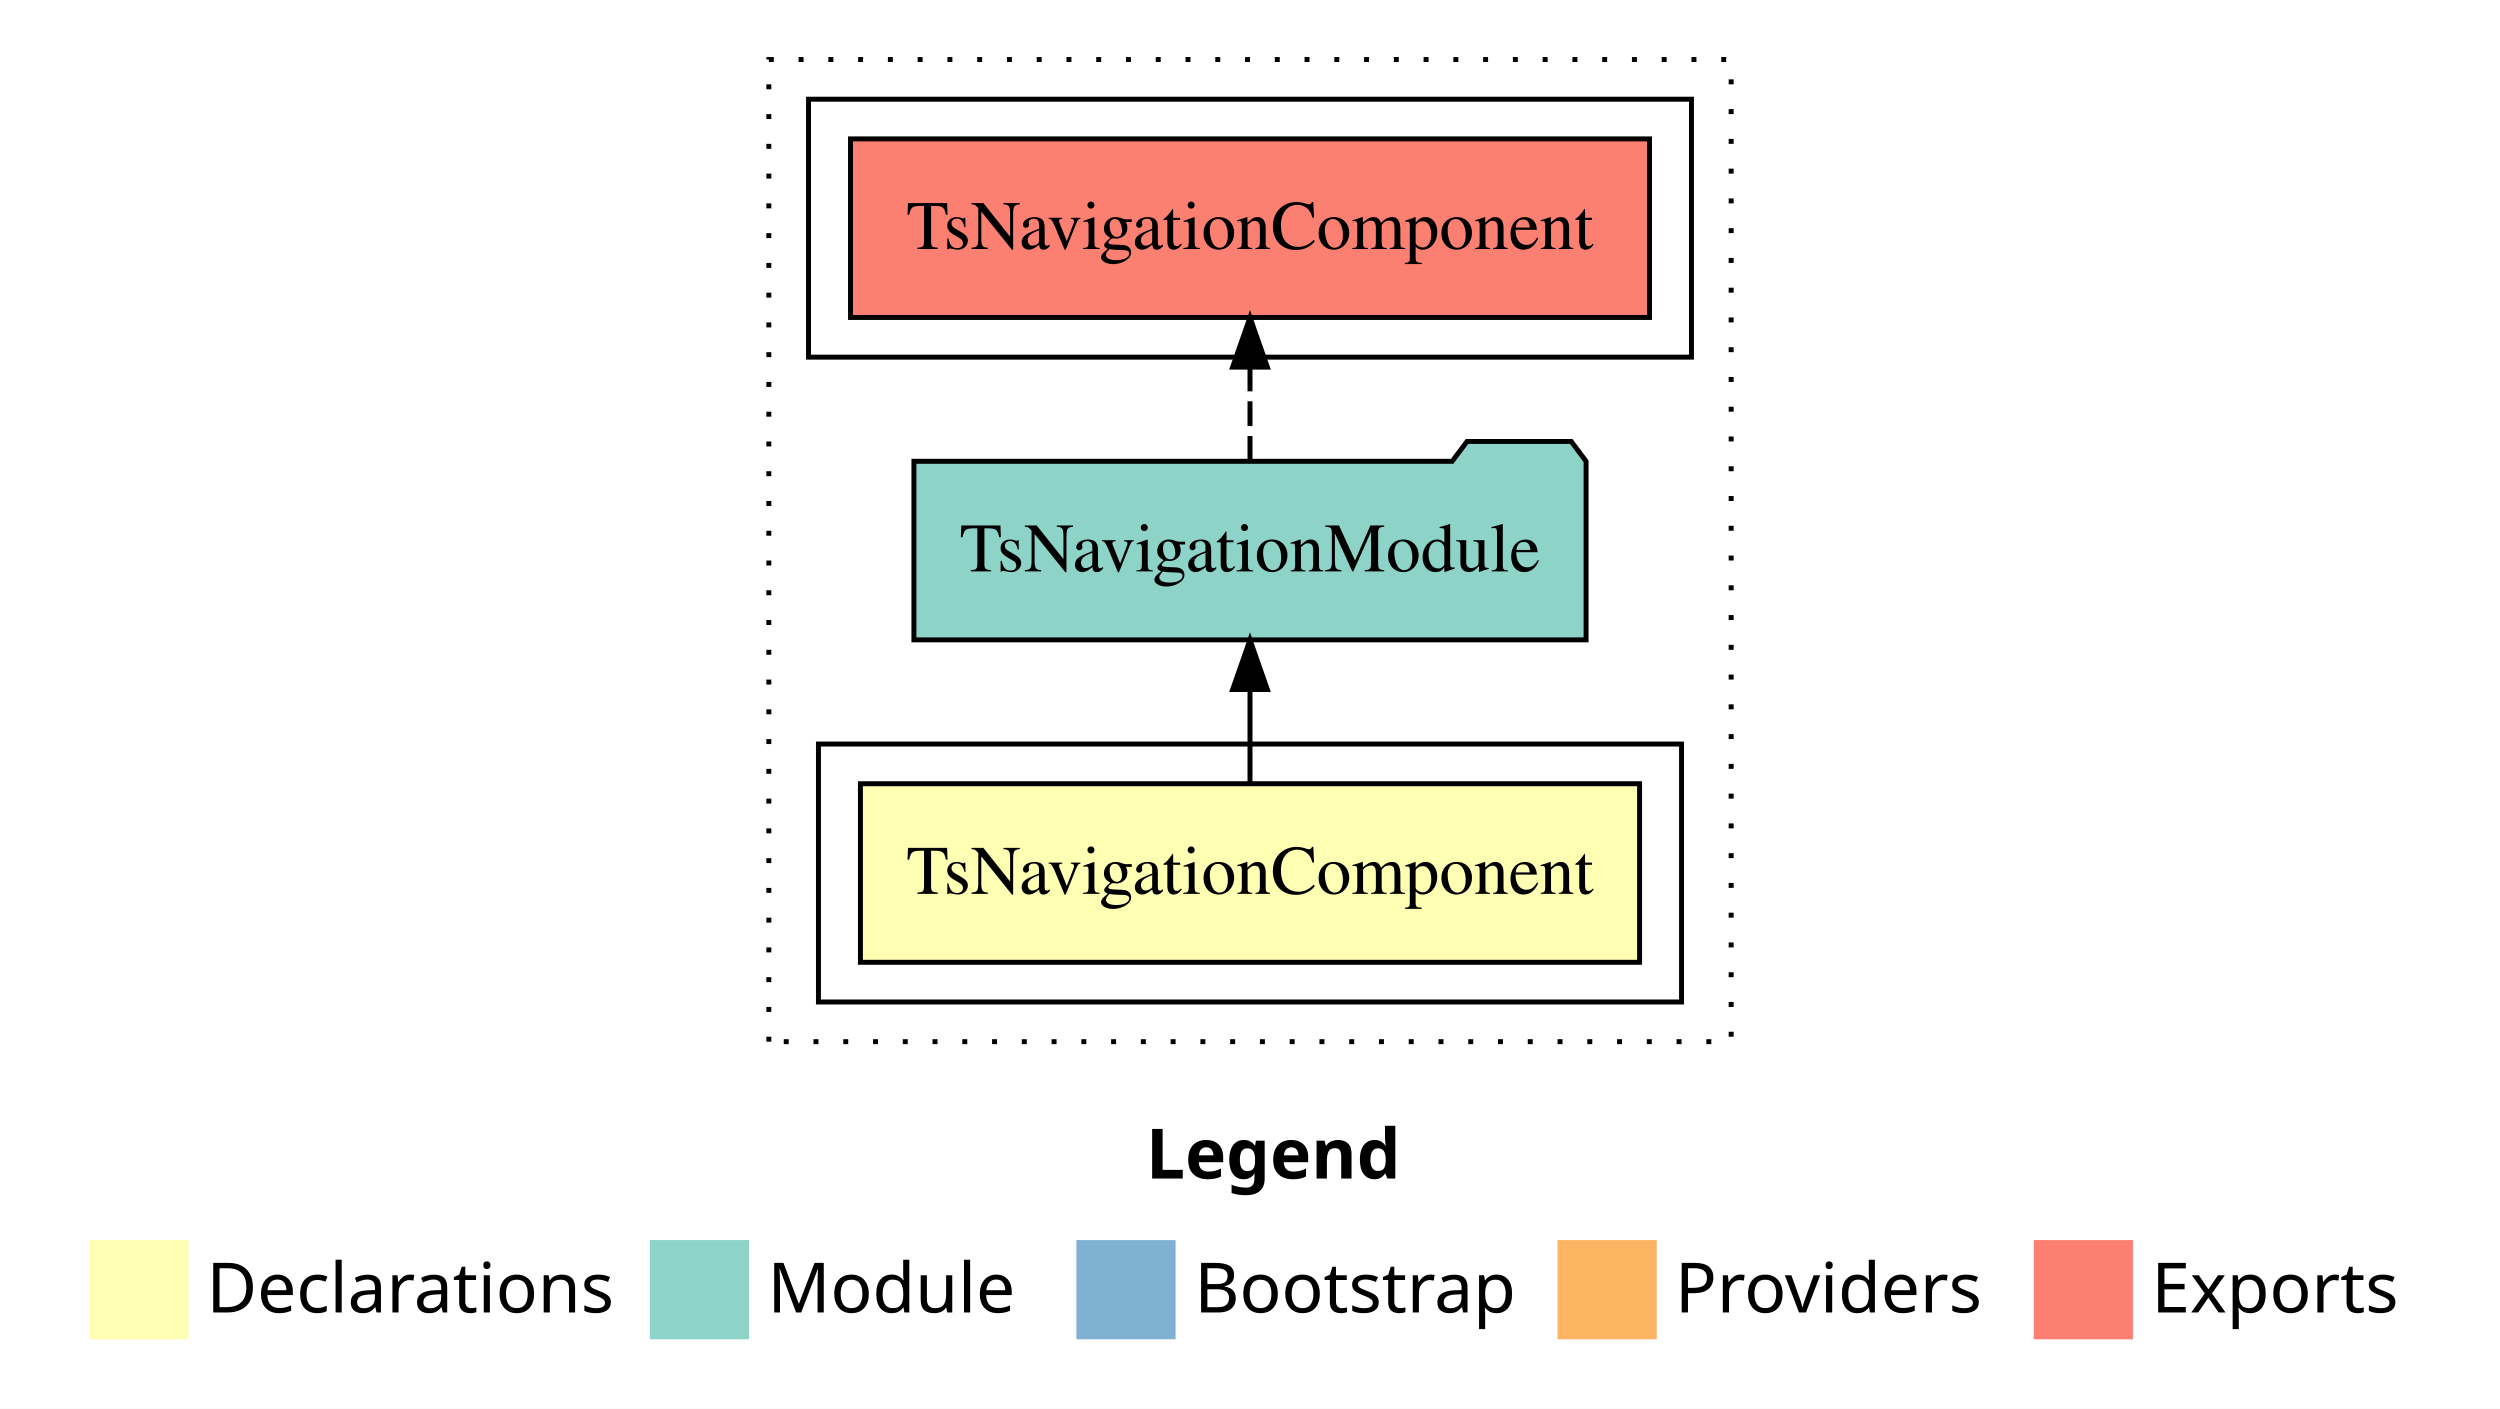
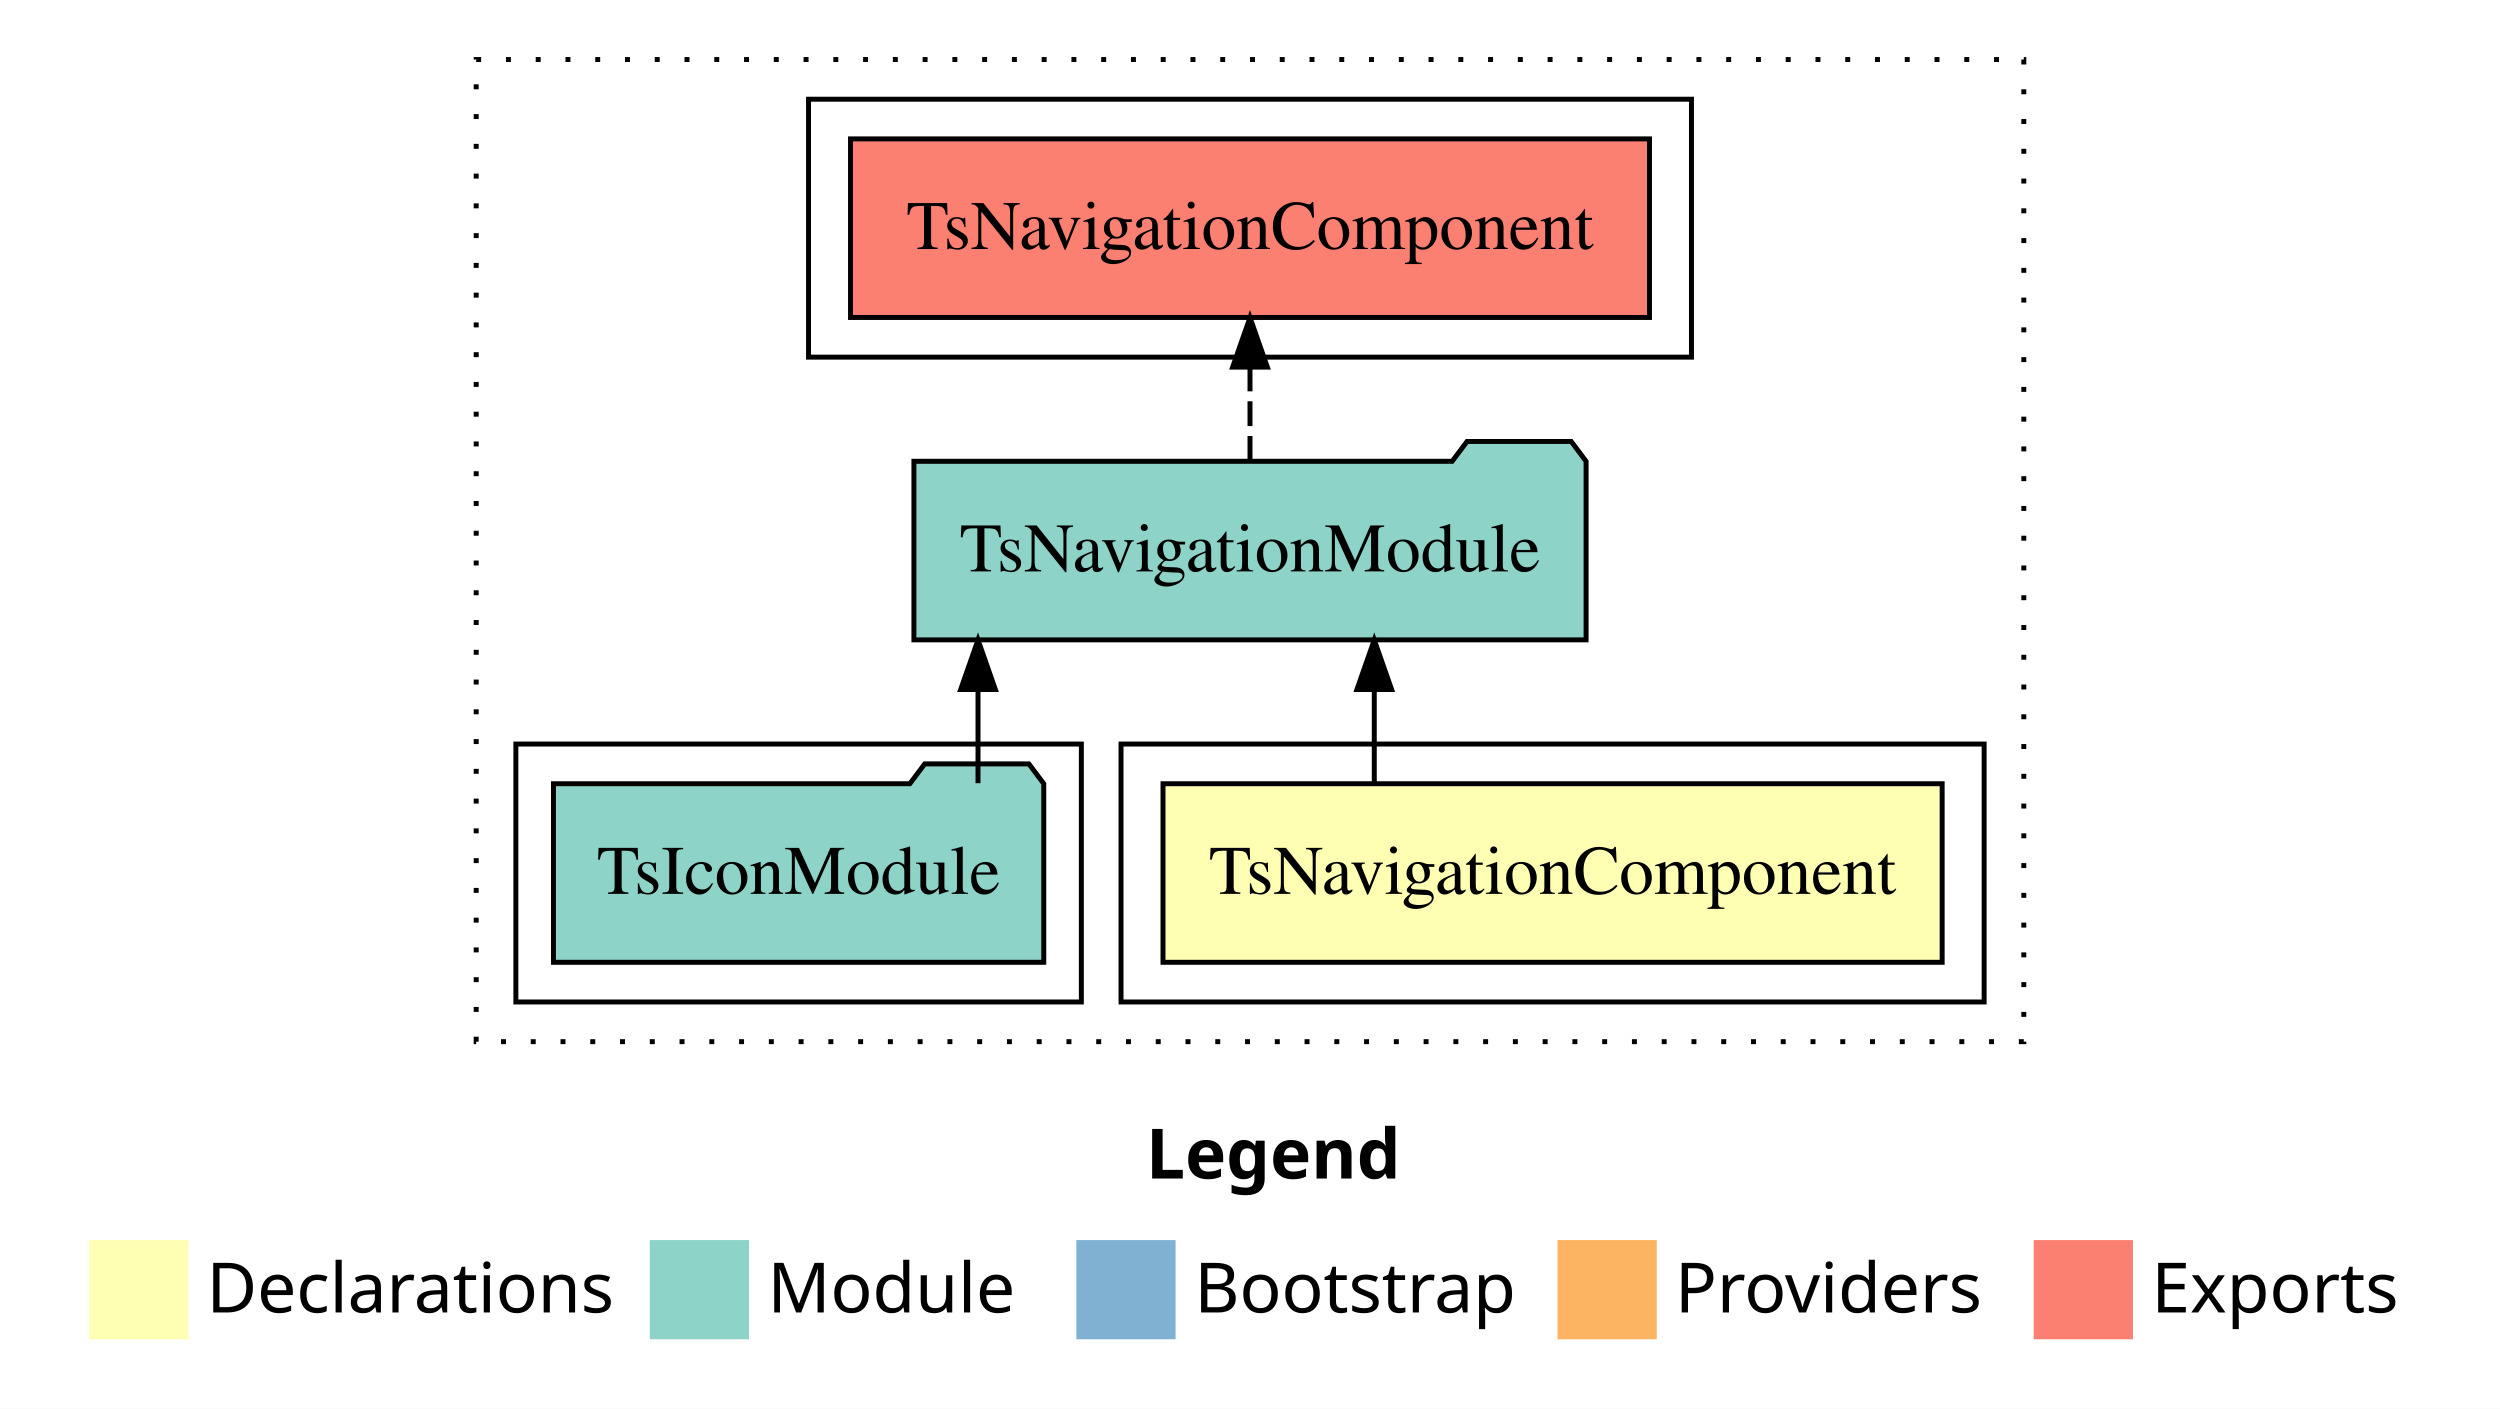
<svg xmlns="http://www.w3.org/2000/svg" width="504pt" height="284pt" viewBox="0.00 0.00 504.00 284.00">
  <g id="graph0" class="graph" transform="scale(1 1) rotate(0) translate(4 280)">
    <polygon fill="#ffffff" stroke="transparent" points="-4,4 -4,-280 500,-280 500,4 -4,4" />
    <text text-anchor="start" x="227.009" y="-42.4" font-family="sans-serif" font-weight="bold" font-size="14.00" fill="#000000">Legend</text>
    <polygon fill="#ffffb3" stroke="transparent" points="14,-10 14,-30 34,-30 34,-10 14,-10" />
    <text text-anchor="start" x="37.629" y="-15.4" font-family="sans-serif" font-size="14.00" fill="#000000">  Declarations</text>
    <polygon fill="#8dd3c7" stroke="transparent" points="127,-10 127,-30 147,-30 147,-10 127,-10" />
    <text text-anchor="start" x="150.725" y="-15.4" font-family="sans-serif" font-size="14.00" fill="#000000">  Module</text>
    <polygon fill="#80b1d3" stroke="transparent" points="213,-10 213,-30 233,-30 233,-10 213,-10" />
    <text text-anchor="start" x="236.781" y="-15.4" font-family="sans-serif" font-size="14.00" fill="#000000">  Bootstrap</text>
    <polygon fill="#fdb462" stroke="transparent" points="310,-10 310,-30 330,-30 330,-10 310,-10" />
    <text text-anchor="start" x="333.673" y="-15.4" font-family="sans-serif" font-size="14.00" fill="#000000">  Providers</text>
    <polygon fill="#fb8072" stroke="transparent" points="406,-10 406,-30 426,-30 426,-10 406,-10" />
    <text text-anchor="start" x="429.726" y="-15.4" font-family="sans-serif" font-size="14.00" fill="#000000">  Exports</text>
    <g id="clust1" class="cluster">
-       <polygon fill="none" stroke="#000000" stroke-dasharray="1,5" points="151,-70 151,-268 345,-268 345,-70 151,-70" />
+       <polygon fill="none" stroke="#000000" stroke-dasharray="1,5" points="92,-70 92,-268 404,-268 404,-70 92,-70" />
    </g>
    <g id="clust2" class="cluster">
-       <polygon fill="none" stroke="#000000" points="161,-78 161,-130 335,-130 335,-78 161,-78" />
+       <polygon fill="none" stroke="#000000" points="222,-78 222,-130 396,-130 396,-78 222,-78" />
+     </g>
+     <g id="clust4" class="cluster">
+       <polygon fill="none" stroke="#000000" points="100,-78 100,-130 214,-130 214,-78 100,-78" />
    </g>
    <g id="clust5" class="cluster">
      <polygon fill="none" stroke="#000000" points="159,-208 159,-260 337,-260 337,-208 159,-208" />
    </g>
    <g id="node1" class="node">
-       <polygon fill="#ffffb3" stroke="#000000" points="326.538,-122 169.462,-122 169.462,-86 326.538,-86 326.538,-122" />
-       <text text-anchor="middle" x="248" y="-99.8" font-family="Times,serif" font-size="14.00" fill="#000000">TsNavigationComponent</text>
+       <polygon fill="#ffffb3" stroke="#000000" points="387.538,-122 230.462,-122 230.462,-86 387.538,-86 387.538,-122" />
+       <text text-anchor="middle" x="309" y="-99.8" font-family="Times,serif" font-size="14.00" fill="#000000">TsNavigationComponent</text>
    </g>
    <g id="node2" class="node">
      <polygon fill="#8dd3c7" stroke="#000000" points="315.755,-187 312.755,-191 291.755,-191 288.755,-187 180.245,-187 180.245,-151 315.755,-151 315.755,-187" />
      <text text-anchor="middle" x="248" y="-164.8" font-family="Times,serif" font-size="14.00" fill="#000000">TsNavigationModule</text>
    </g>
    <g id="edge1" class="edge">
-       <path fill="none" stroke="#000000" d="M248,-122.106C248,-122.106 248,-140.991 248,-140.991" />
-       <polygon fill="#000000" stroke="#000000" points="244.5,-140.991 248,-150.991 251.5,-140.991 244.5,-140.991" />
+       <path fill="none" stroke="#000000" d="M273.054,-122.106C273.054,-122.106 273.054,-140.991 273.054,-140.991" />
+       <polygon fill="#000000" stroke="#000000" points="269.554,-140.991 273.054,-150.991 276.554,-140.991 269.554,-140.991" />
    </g>
-     <g id="node3" class="node">
+     <g id="node4" class="node">
      <polygon fill="#fb8072" stroke="#000000" points="328.537,-252 167.463,-252 167.463,-216 328.537,-216 328.537,-252" />
      <text text-anchor="middle" x="248" y="-229.8" font-family="Times,serif" font-size="14.00" fill="#000000">TsNavigationComponent </text>
    </g>
-     <g id="edge2" class="edge">
+     <g id="edge3" class="edge">
      <path fill="none" stroke="#000000" stroke-dasharray="5,2" d="M248,-187.106C248,-187.106 248,-205.991 248,-205.991" />
      <polygon fill="#000000" stroke="#000000" points="244.5,-205.991 248,-215.991 251.5,-205.991 244.5,-205.991" />
    </g>
+     <g id="node3" class="node">
+       <polygon fill="#8dd3c7" stroke="#000000" points="206.423,-122 203.423,-126 182.423,-126 179.423,-122 107.577,-122 107.577,-86 206.423,-86 206.423,-122" />
+       <text text-anchor="middle" x="157" y="-99.8" font-family="Times,serif" font-size="14.00" fill="#000000">TsIconModule</text>
+     </g>
+     <g id="edge2" class="edge">
+       <path fill="none" stroke="#000000" d="M193.167,-122.106C193.167,-122.106 193.167,-140.991 193.167,-140.991" />
+       <polygon fill="#000000" stroke="#000000" points="189.667,-140.991 193.167,-150.991 196.667,-140.991 189.667,-140.991" />
+     </g>
  </g>
</svg>
